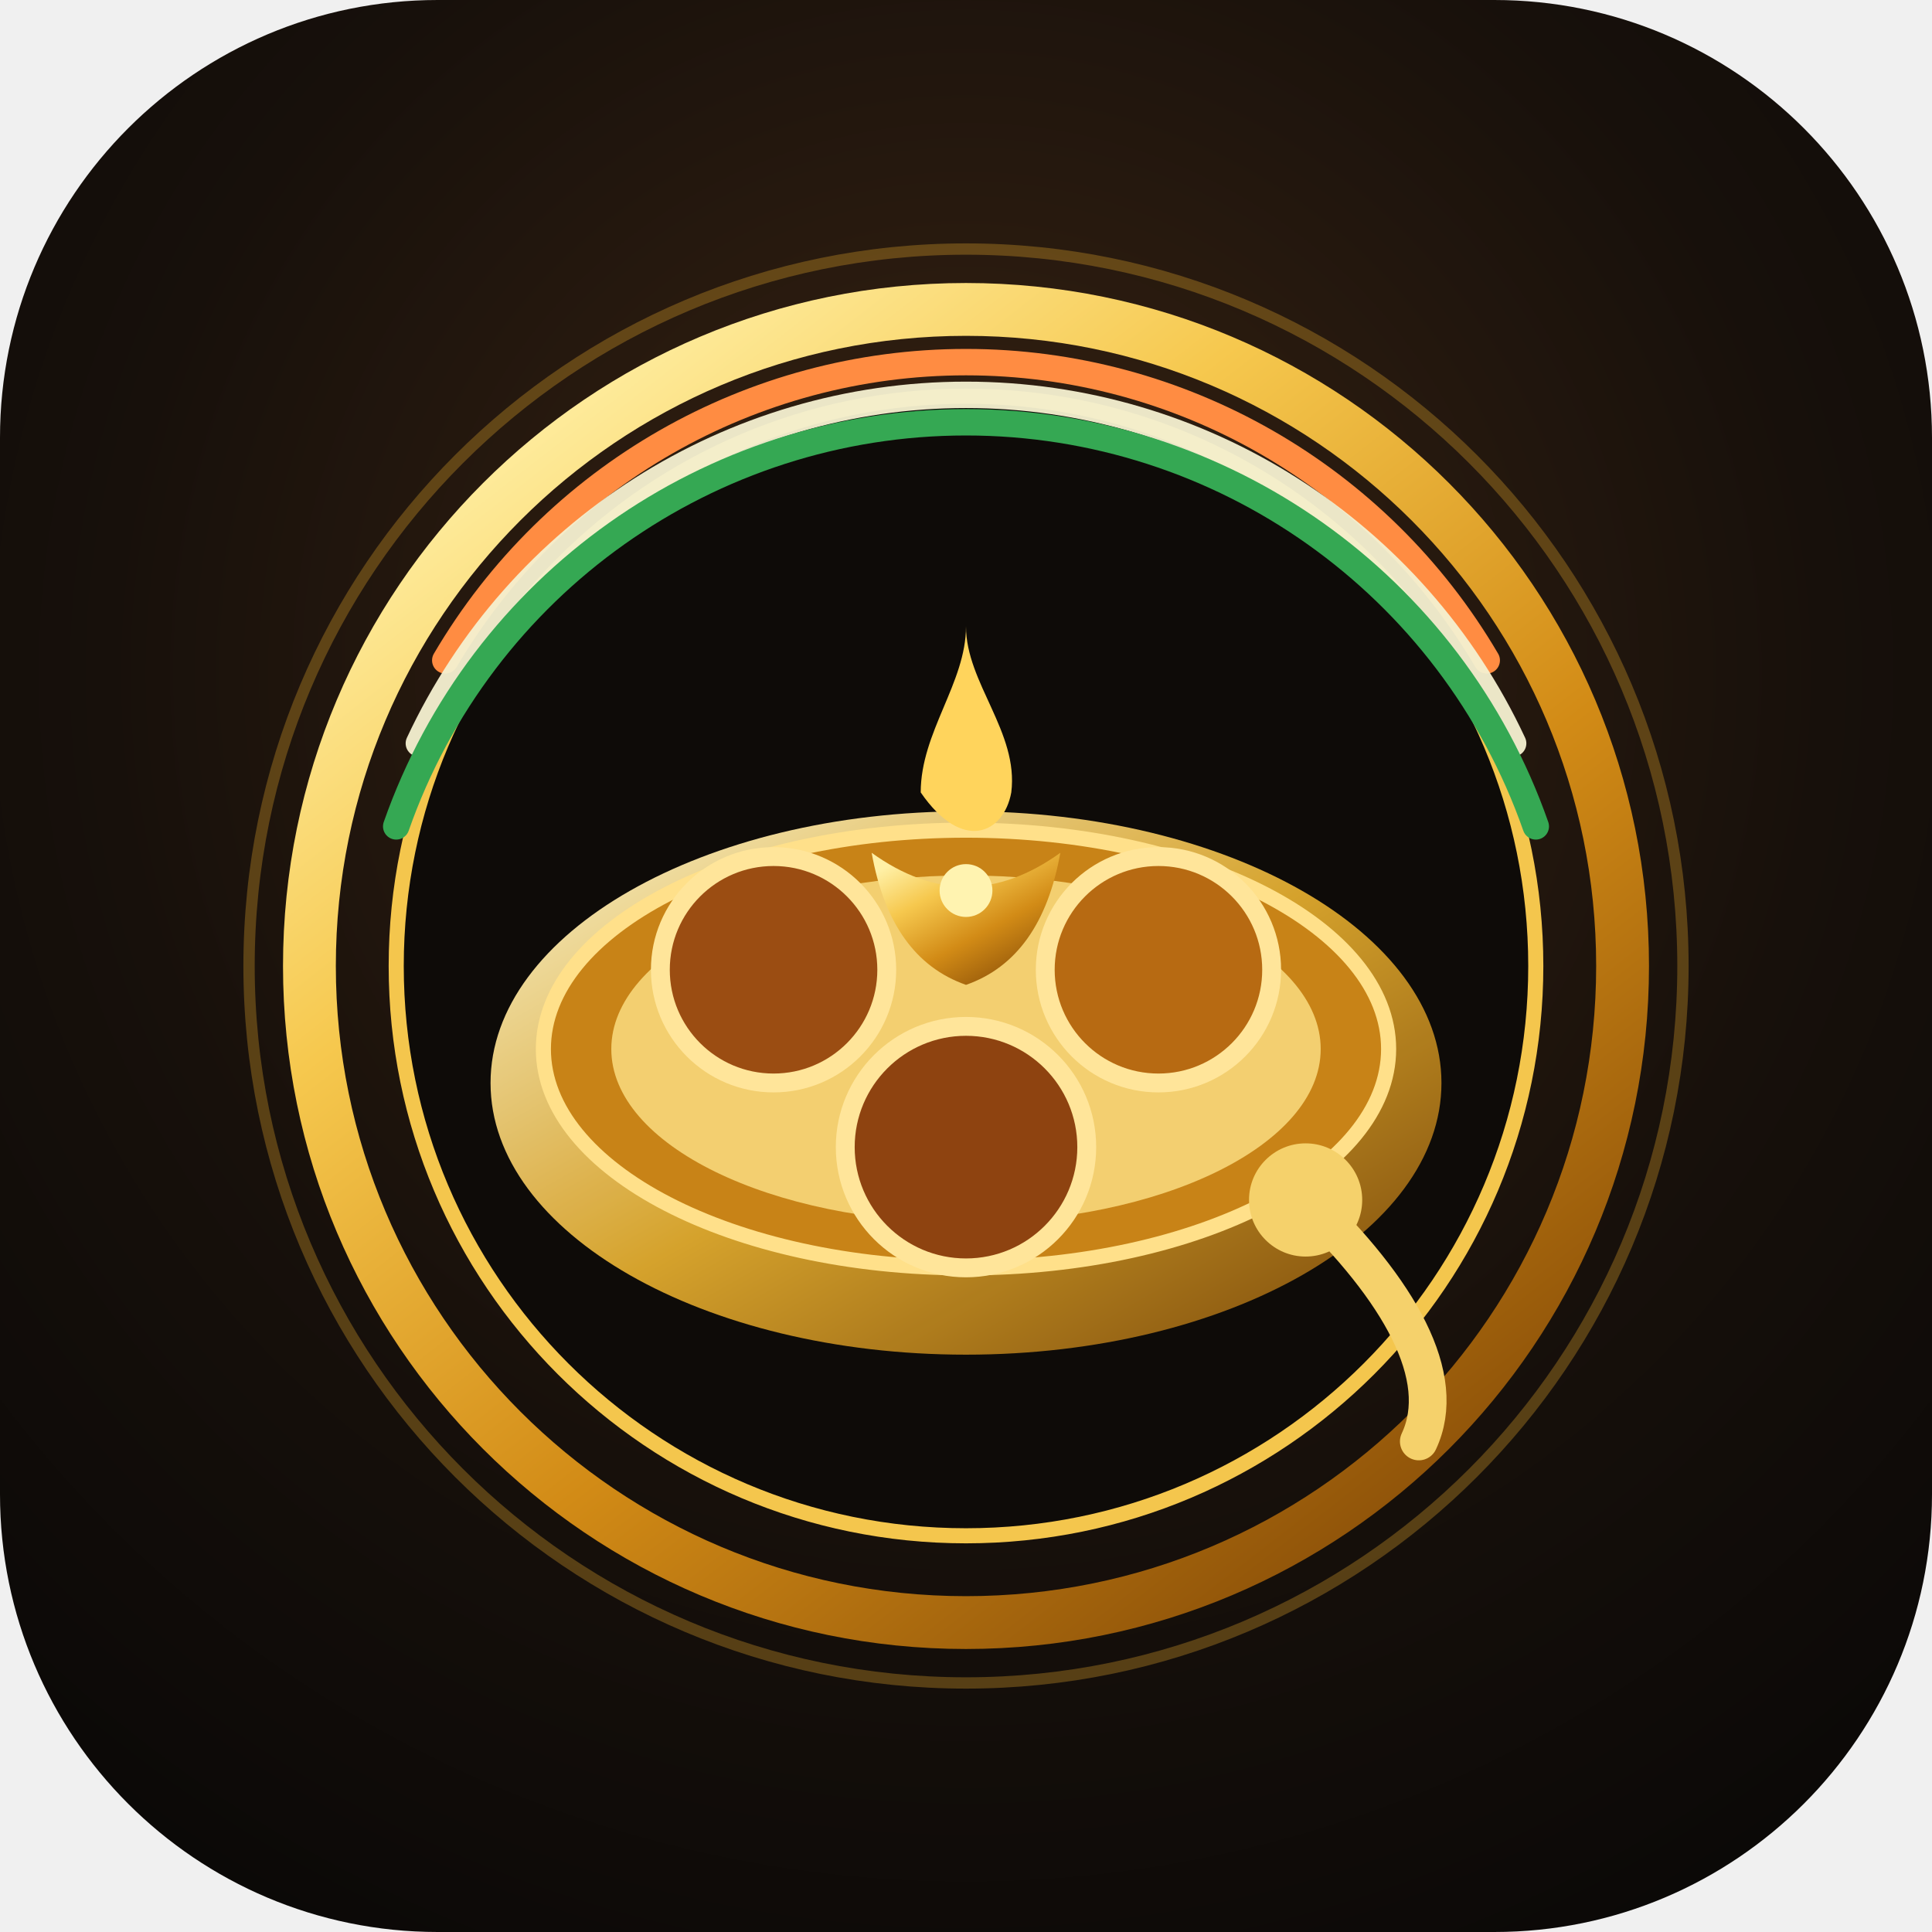
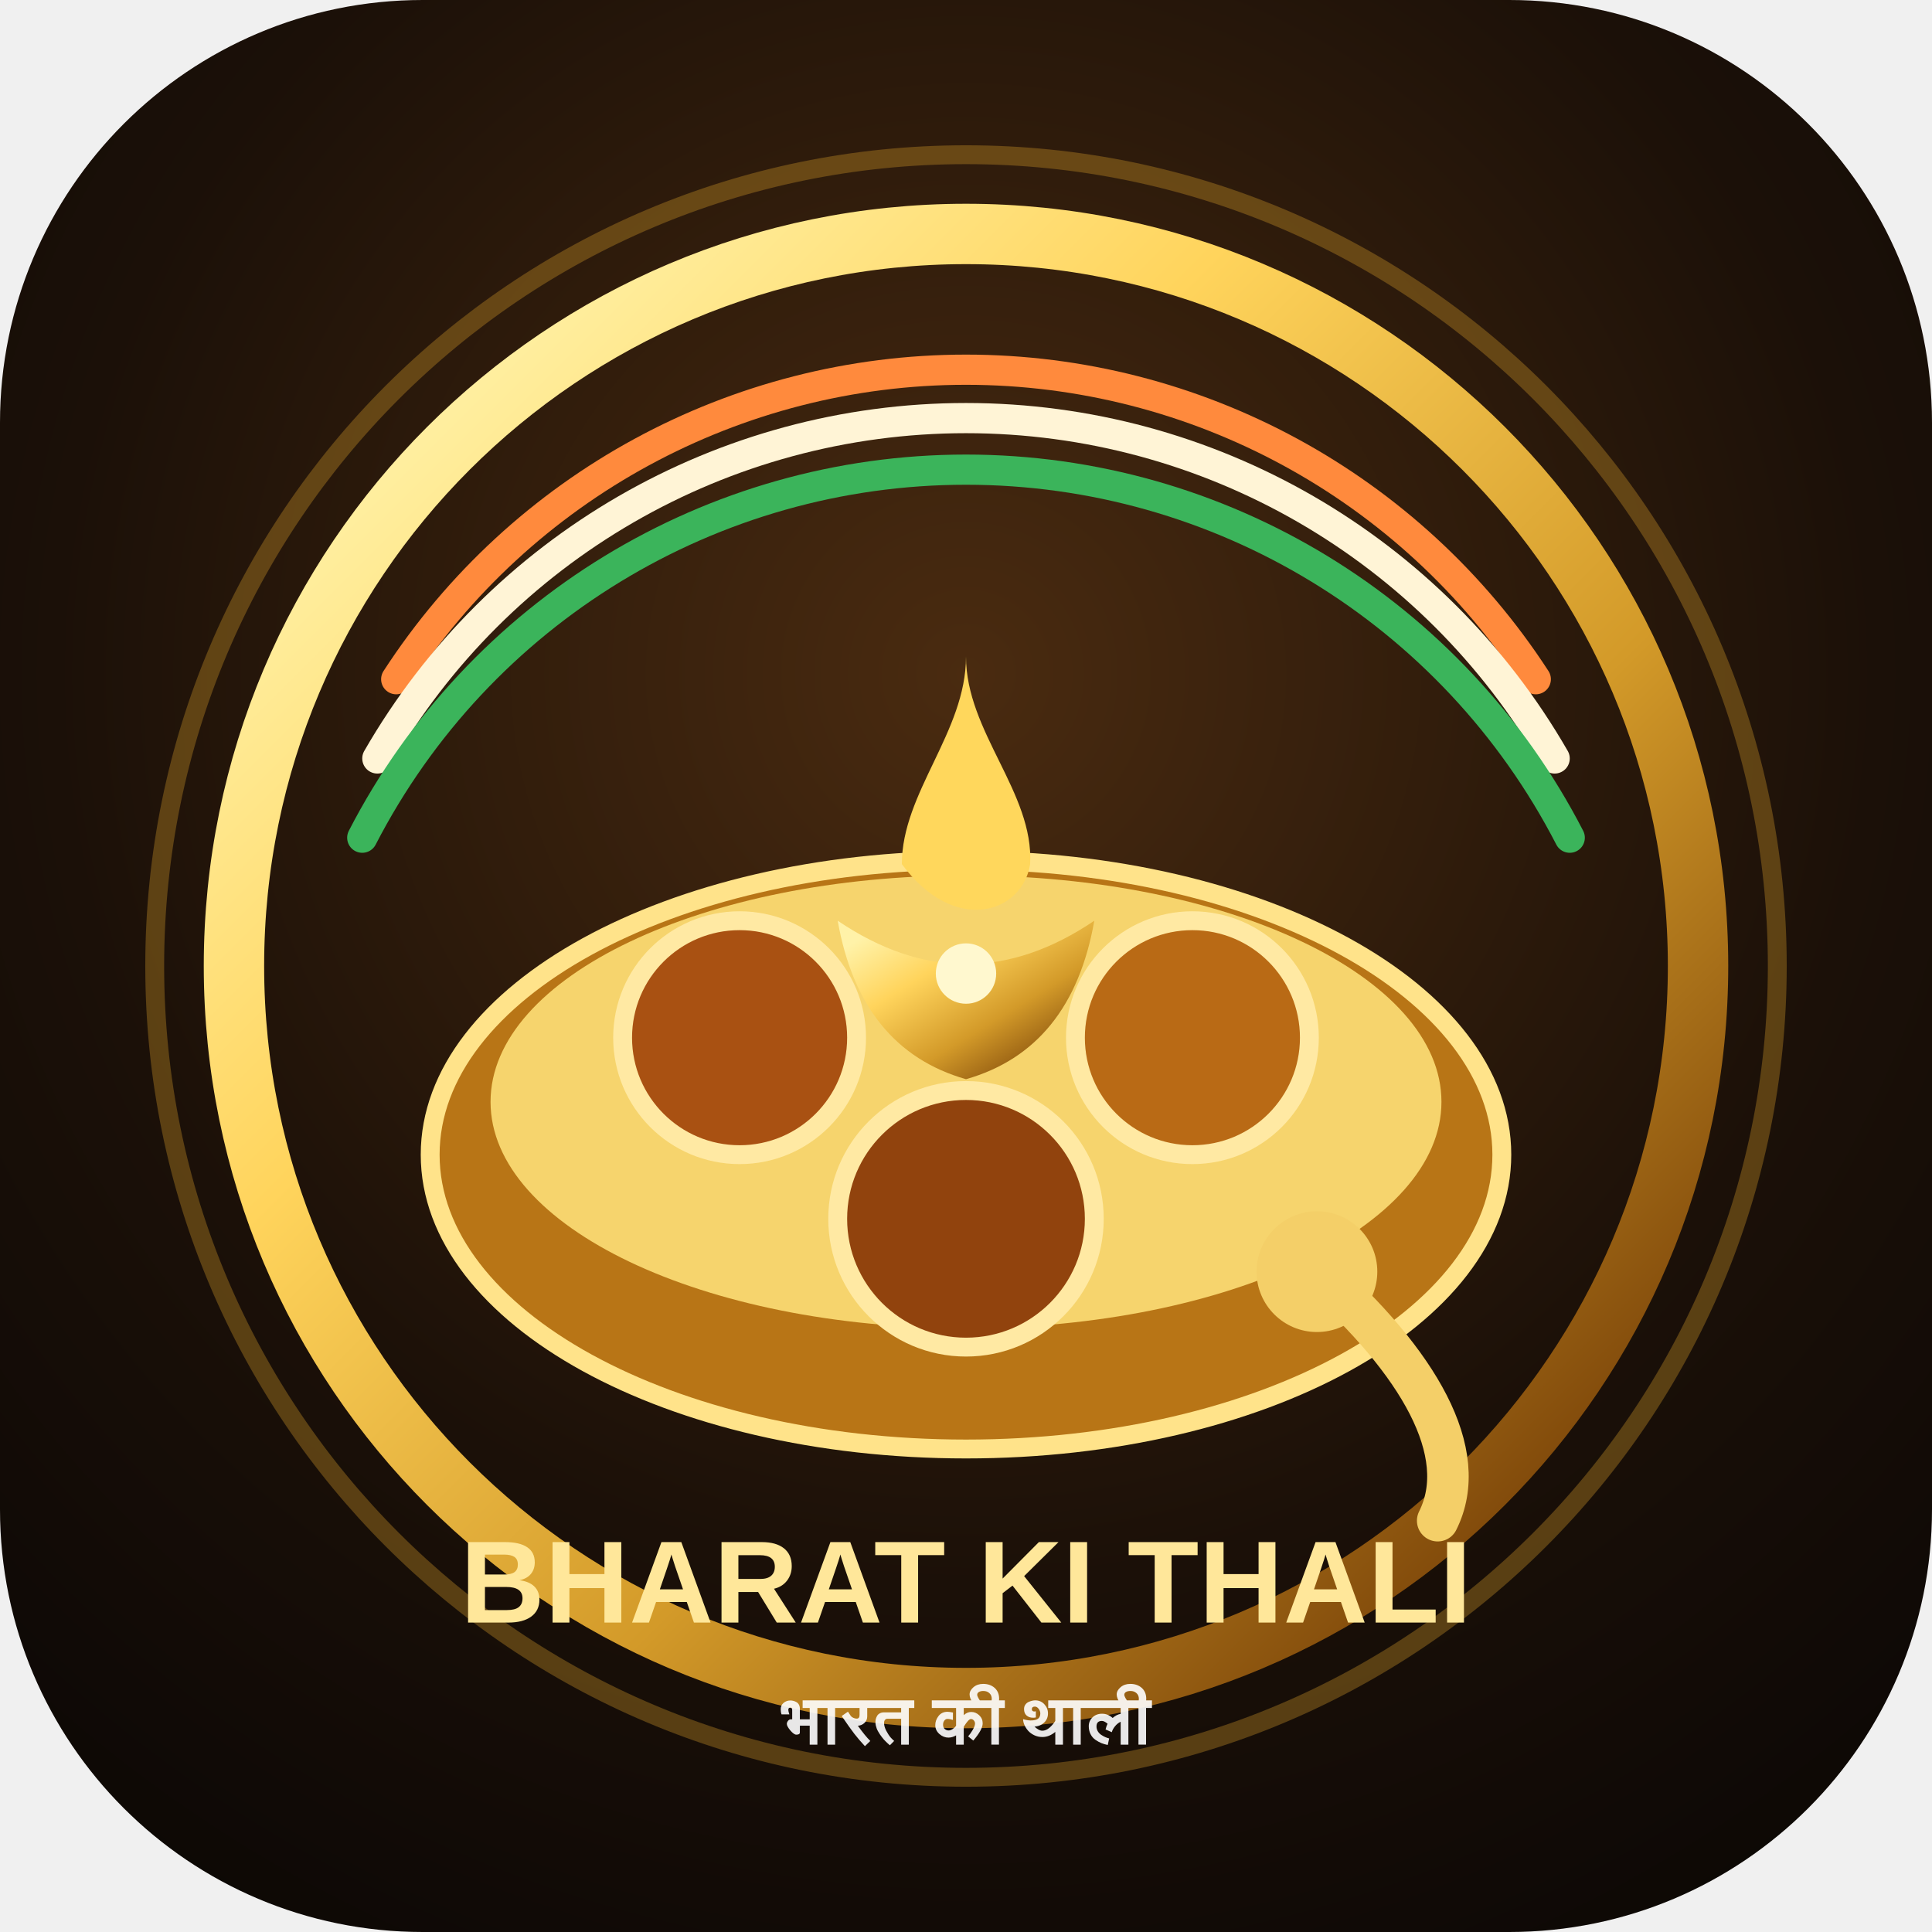
<svg xmlns="http://www.w3.org/2000/svg" viewBox="0 0 512 512">
  <defs>
-     <radialGradient id="bg" cx=".5" cy=".35" r=".8">
-       <stop stop-color="#3A2412" />
-       <stop offset=".55" stop-color="#17100B" />
-       <stop offset="1" stop-color="#080706" />
+     <radialGradient id="bg" cx=".5" cy=".35" r=".85">
+       <stop stop-color="#4A2B10" />
+       <stop offset=".55" stop-color="#1B1008" />
+       <stop offset="1" stop-color="#070504" />
    </radialGradient>
-     <linearGradient id="gold" x1=".15" y1=".05" x2=".85" y2=".95">
-       <stop stop-color="#FFF0A6" />
-       <stop offset=".28" stop-color="#F6C84E" />
-       <stop offset=".62" stop-color="#D28B16" />
-       <stop offset="1" stop-color="#8A4F08" />
-     </linearGradient>
-     <linearGradient id="steel" x1="0" y1="0" x2="1" y2="1">
-       <stop stop-color="#FFF7D0" />
-       <stop offset=".5" stop-color="#D9A52D" />
-       <stop offset="1" stop-color="#7A4708" />
+     <linearGradient id="gold" x1=".1" y1=".1" x2=".9" y2=".9">
+       <stop stop-color="#FFF2A8" />
+       <stop offset=".3" stop-color="#FFD45C" />
+       <stop offset=".65" stop-color="#D39A29" />
+       <stop offset="1" stop-color="#7A4308" />
    </linearGradient>
  </defs>
-   <rect width="512" height="512" rx="116" fill="url(#bg)" />
-   <circle cx="256" cy="256" r="190" fill="none" stroke="#D49A29" stroke-width="3" opacity=".35" />
-   <circle cx="256" cy="256" r="174" fill="none" stroke="url(#gold)" stroke-width="14" />
-   <circle cx="256" cy="256" r="151" fill="#0E0B08" stroke="#F4C64D" stroke-width="4" />
-   <path d="M118 175 A160 160 0 0 1 394 175" fill="none" stroke="#FF8C42" stroke-width="7" stroke-linecap="round" />
-   <path d="M111 197 A160 160 0 0 1 401 197" fill="none" stroke="#F4F0D0" stroke-width="7" stroke-linecap="round" opacity=".95" />
-   <path d="M105 219 A160 160 0 0 1 407 219" fill="none" stroke="#35A853" stroke-width="7" stroke-linecap="round" />
-   <ellipse cx="256" cy="287" rx="126" ry="72" fill="url(#steel)" opacity=".98" />
-   <ellipse cx="256" cy="278" rx="112" ry="58" fill="#C88317" stroke="#FFE08A" stroke-width="4" />
-   <ellipse cx="256" cy="278" rx="94" ry="46" fill="#F7D77A" opacity=".9" />
-   <circle cx="205" cy="257" r="30" fill="#9B4D12" stroke="#FFE59A" stroke-width="5" />
-   <circle cx="307" cy="257" r="30" fill="#B76A12" stroke="#FFE59A" stroke-width="5" />
-   <circle cx="256" cy="304" r="32" fill="#8E4310" stroke="#FFE59A" stroke-width="5" />
-   <path d="M244 210 C244 194 256 181 256 166 C256 181 270 194 268 210 C266 221 255 226 244 210Z" fill="#FFD45C" />
-   <path d="M231 226 Q256 244 281 226 Q276 254 256 261 Q236 254 231 226Z" fill="url(#gold)" />
-   <circle cx="256" cy="236" r="7" fill="#FFF3B0" />
-   <path d="M346 318 C371 342 384 365 376 382" fill="none" stroke="#F5D16B" stroke-width="10" stroke-linecap="round" />
-   <circle cx="346" cy="318" r="15" fill="#F5D16B" />
+   <rect width="512" height="512" rx="112" fill="url(#bg)" />
+   <circle cx="256" cy="256" r="215" fill="none" stroke="#D39A29" stroke-width="5" opacity=".35" />
+   <circle cx="256" cy="256" r="194" fill="none" stroke="url(#gold)" stroke-width="16" />
+   <path d="M105 180 A180 180 0 0 1 407 180" fill="none" stroke="#FF8A3D" stroke-width="8" stroke-linecap="round" />
+   <path d="M100 201 A180 180 0 0 1 412 201" fill="none" stroke="#FFF4D6" stroke-width="8" stroke-linecap="round" />
+   <path d="M96 222 A180 180 0 0 1 416 222" fill="none" stroke="#3BB45B" stroke-width="8" stroke-linecap="round" />
+   <ellipse cx="256" cy="306" rx="142" ry="78" fill="#B87516" stroke="#FFE38A" stroke-width="5" />
+   <ellipse cx="256" cy="292" rx="126" ry="60" fill="#F6D46D" />
+   <circle cx="196" cy="275" r="31" fill="#A95112" stroke="#FFE9A3" stroke-width="5" />
+   <circle cx="316" cy="275" r="31" fill="#B96A15" stroke="#FFE9A3" stroke-width="5" />
+   <circle cx="256" cy="323" r="34" fill="#91430D" stroke="#FFE9A3" stroke-width="5" />
+   <path d="M239 229 C239 210 256 194 256 174 C256 194 274 210 273 229 C271 242 253 248 239 229Z" fill="#FFD75C" />
+   <path d="M222 244 Q256 267 290 244 Q284 278 256 286 Q228 278 222 244Z" fill="url(#gold)" />
+   <circle cx="256" cy="258" r="8" fill="#FFF8CF" />
+   <path d="M349 337 C376 361 390 385 381 403" fill="none" stroke="#F4CF68" stroke-width="11" stroke-linecap="round" />
+   <circle cx="349" cy="337" r="16" fill="#F4CF68" />
+   <text x="256" y="430" text-anchor="middle" font-family="Arial,sans-serif" font-size="31" font-weight="900" fill="#FFE79A">BHARAT KI THALI</text>
+   <text x="256" y="462" text-anchor="middle" font-family="Arial,sans-serif" font-size="18" font-weight="700" fill="#FFFFFF" opacity=".9">भारत की थाली</text>
</svg>
